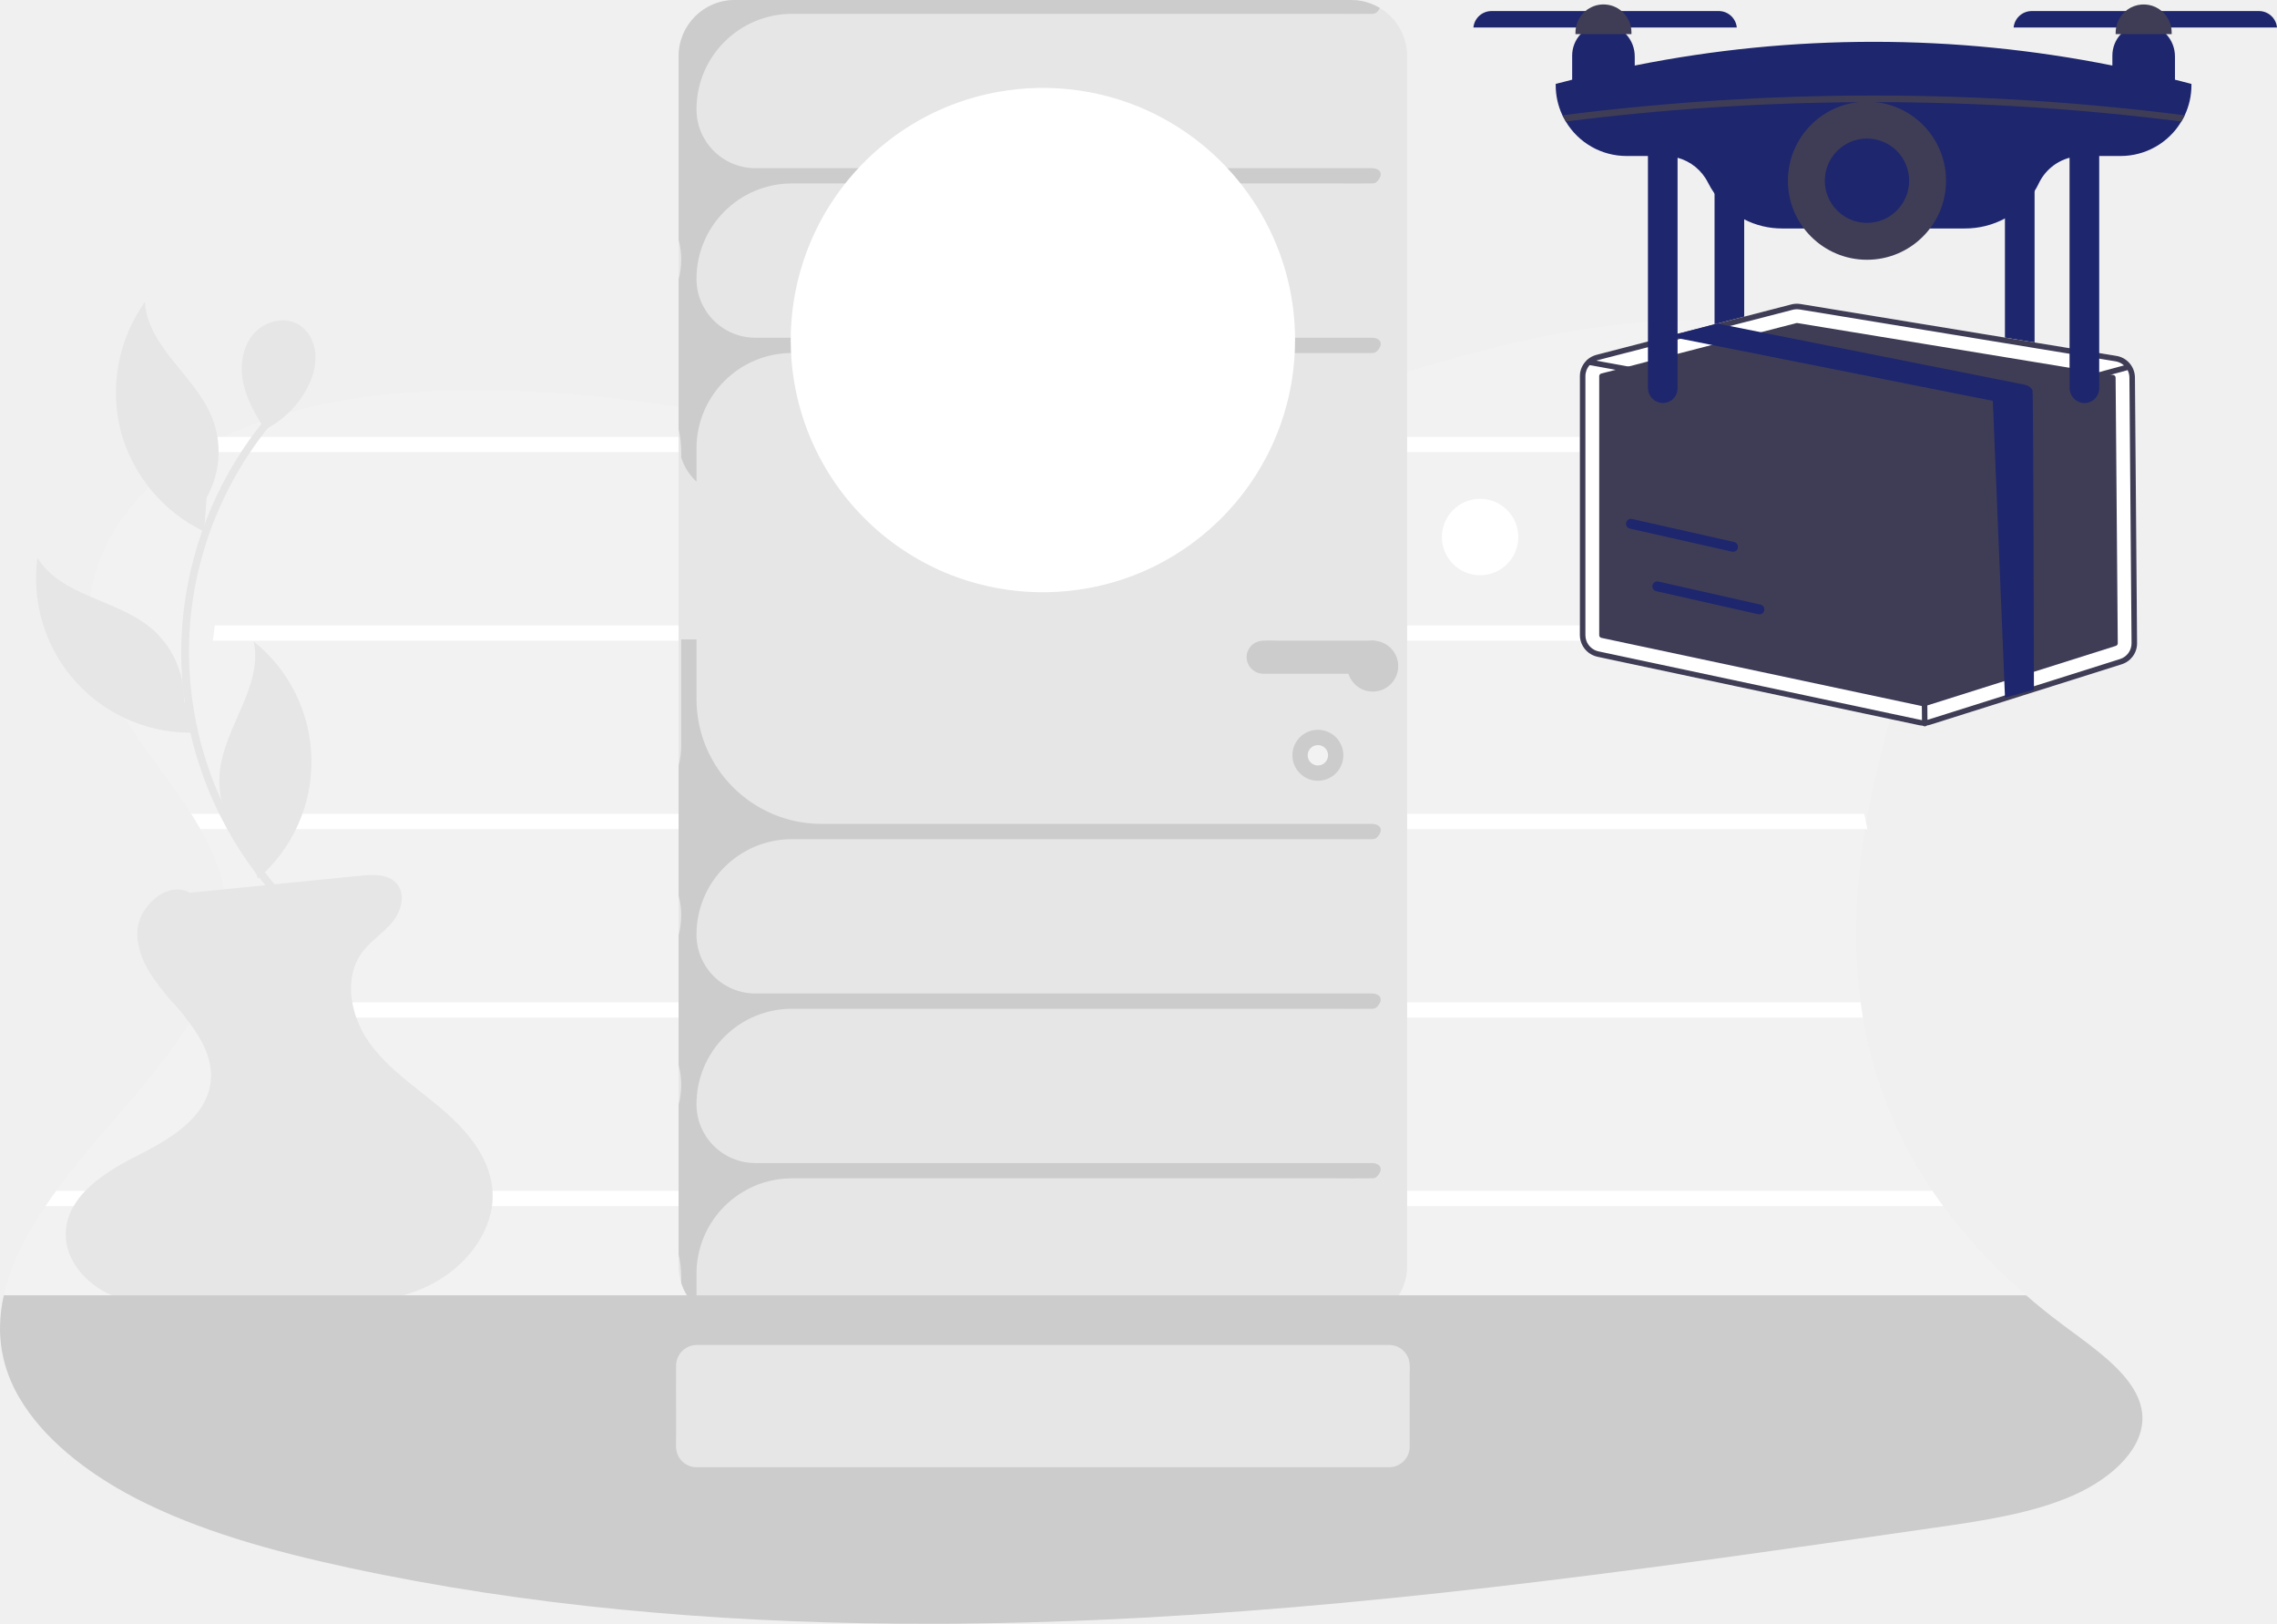
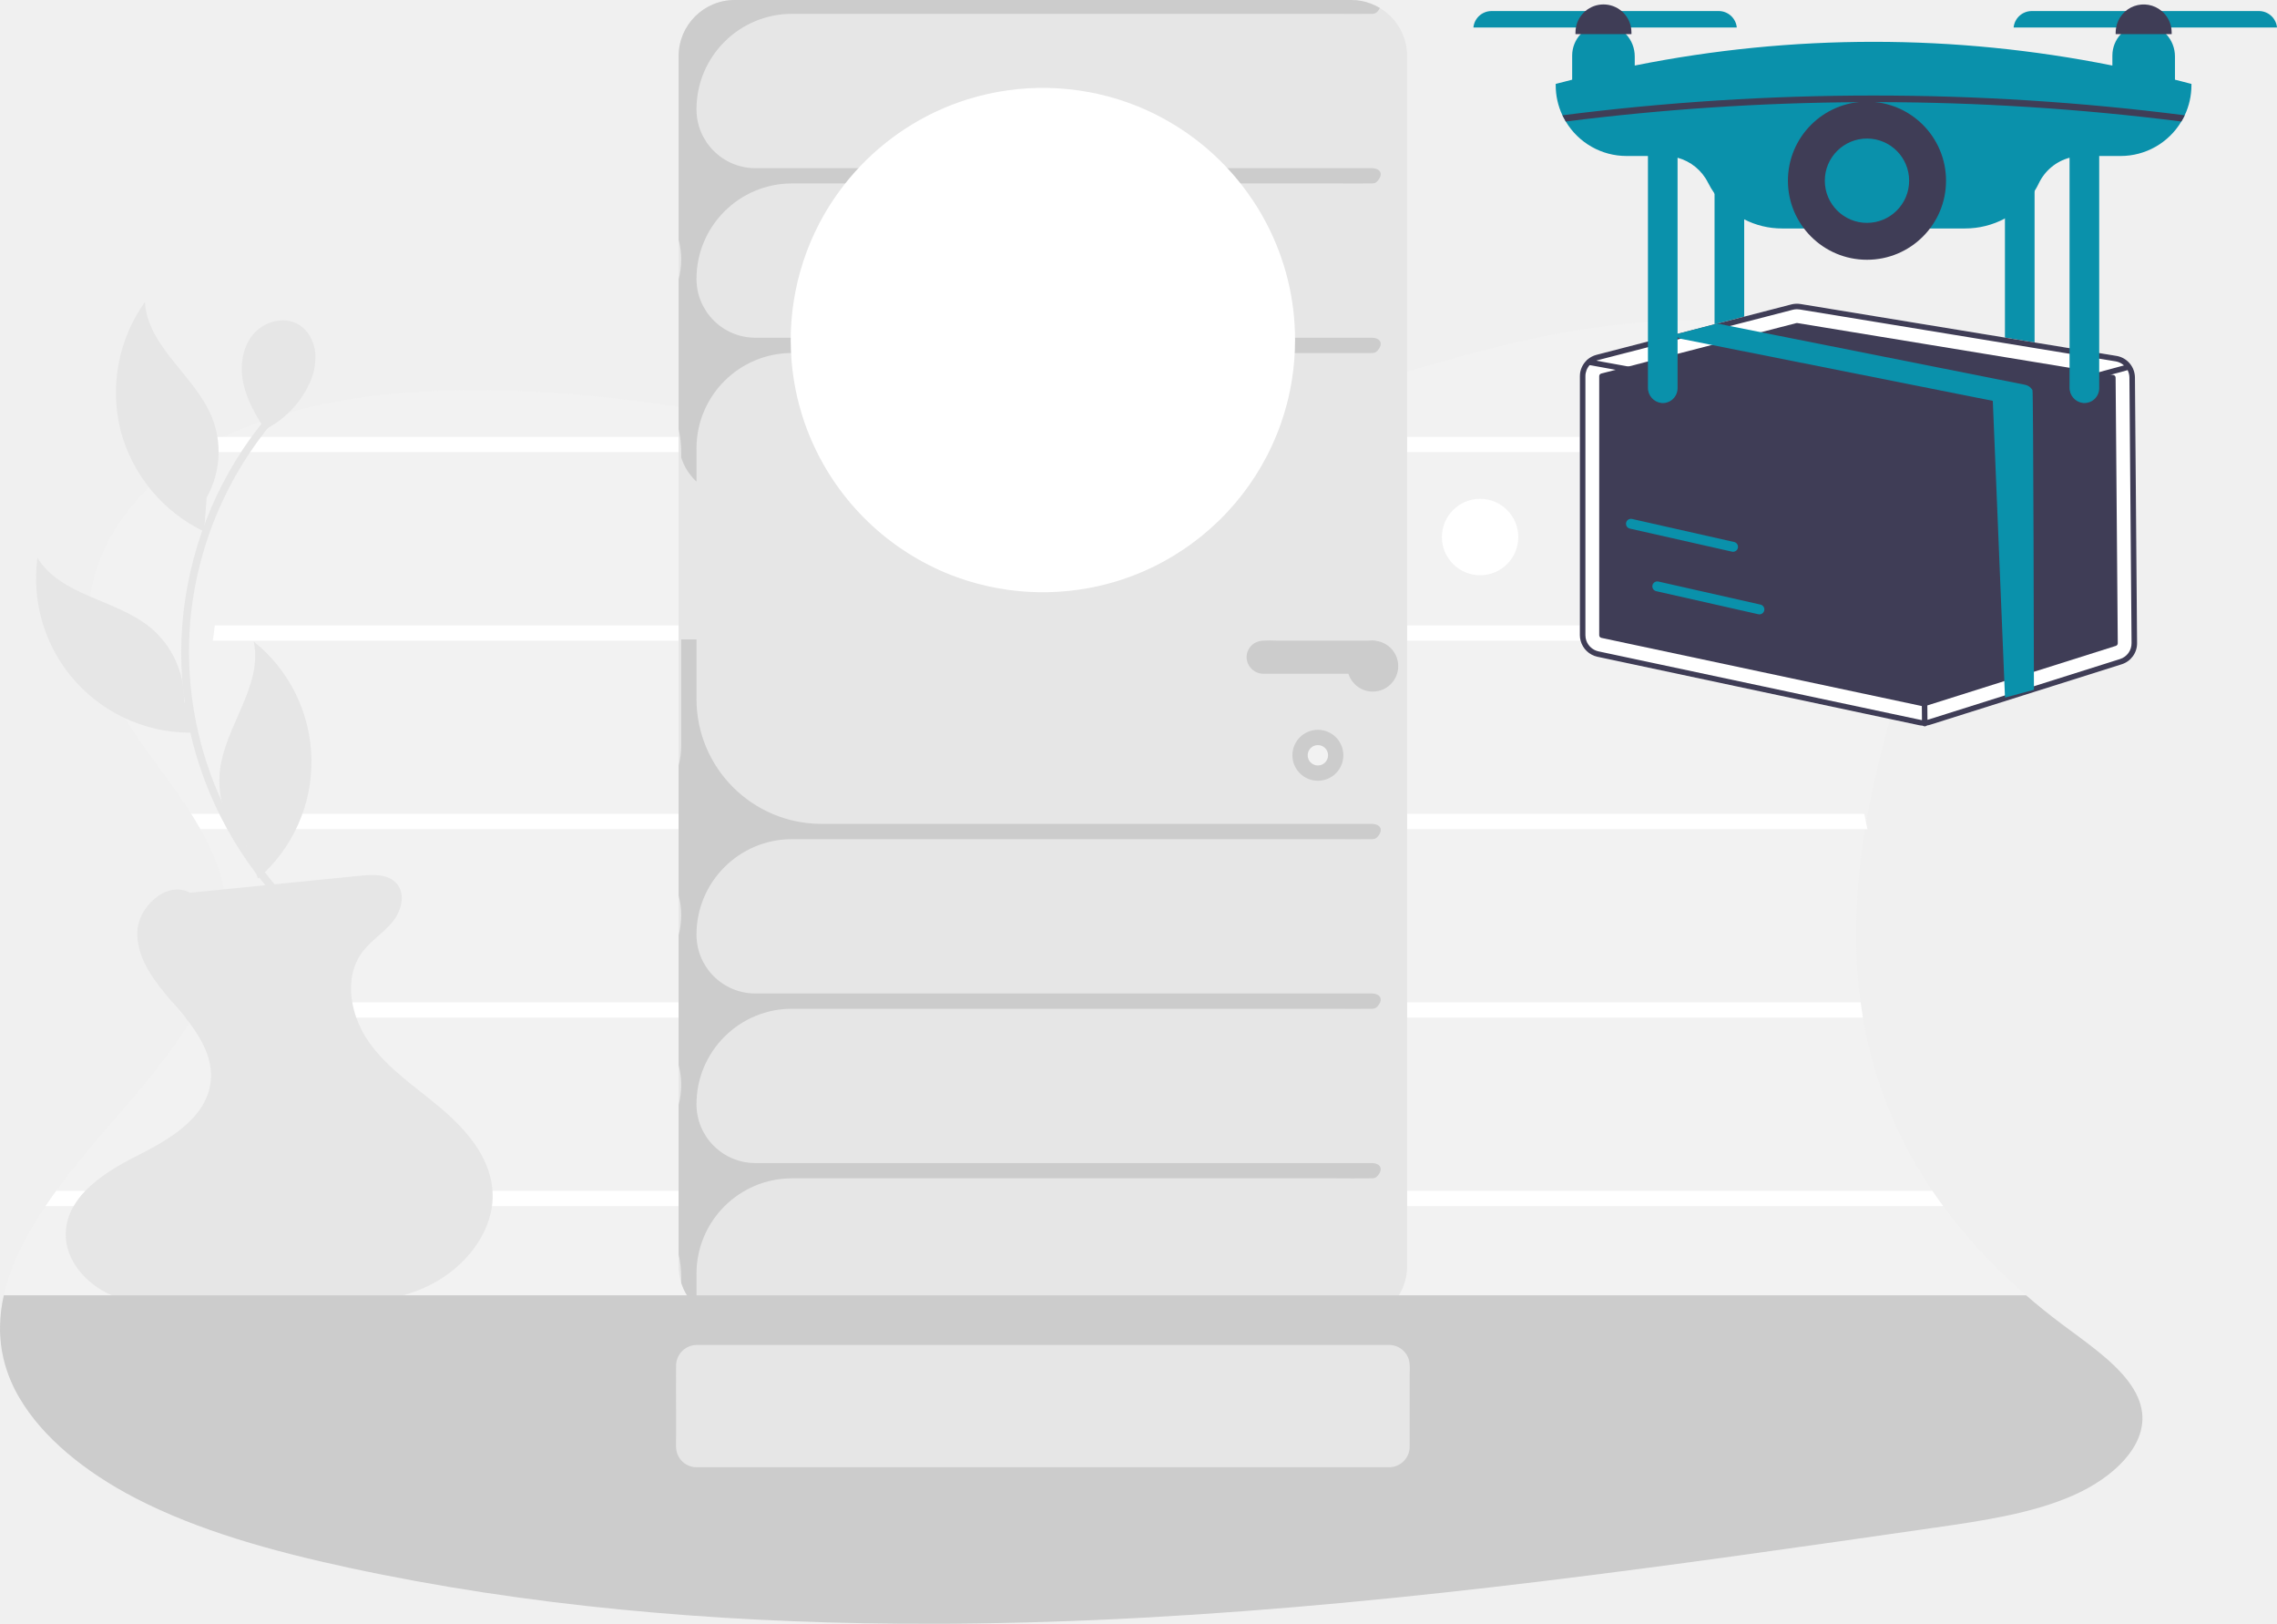
<svg xmlns="http://www.w3.org/2000/svg" data-name="Layer 1" width="893.917" height="637.46" viewBox="0 0 893.917 637.46">
  <path d="M968.63,771.32c-16.08,7.03-35.19,9.85-53.84,12.53C811.9,798.68,708.68,813.54,603.9,819.23q-37.335,2.04-74.92,2.37c-1.67.01-3.34.02-5.01.02q-8.07.03-16.15-.03c-73.25-.57-146.27-6.93-216.03-21.98-29.69-6.4-59.07-14.5-83.89-27.41-19.63-10.21-36.29-23.74-45.39-39.34a55.949,55.949,0,0,1-5.55-12.79A51.433,51.433,0,0,1,155.03,708.77c-.09-1.38-.12-2.76-.08-4.13a59.37,59.37,0,0,1,1.47-11.97c2.64-11.85,8.63-23.52,16.24-34.84.04-.05.07-.11.11-.16q1.335-1.995,2.75-3.97c.48-.68.97-1.36,1.46-2.03,6.13-8.44,13.02-16.67,19.91-24.6,5.73-6.6,11.55-13.33,17.07-20.18q1.65-2.055,3.27-4.13a204.726,204.726,0,0,0,12.06-17.05c.42-.68.84-1.36,1.25-2.04q1.8-2.985,3.41-6a85.884,85.884,0,0,0,8.32-21.72c.31-1.37.57-2.75.77-4.13a55.339,55.339,0,0,0,.06-16.9c-.08-.54-.17-1.08-.28-1.61-1.5-8.17-4.86-15.99-9.21-23.64-.88-1.56-1.81-3.11-2.77-4.66-.28-.45-.55-.89-.84-1.34q-.885-1.395-1.8-2.79c-7.72-11.71-16.98-23.16-24.45-34.97a125.051,125.051,0,0,1-6.7-11.83c-.67-1.37-1.31-2.75-1.89-4.13a69.799,69.799,0,0,1-3.27-9.29,56.775,56.775,0,0,1-1.48-22.25v-.01a62.926,62.926,0,0,1,4.02-15.26c.56-1.39,1.16-2.77,1.82-4.13a81.65,81.65,0,0,1,17.2-23.47,101.99,101.99,0,0,1,18.15-13.87c.74-.46,1.5-.9,2.26-1.34q3.225-1.86,6.59-3.52,1.155-.6,2.31-1.14a149.144,149.144,0,0,1,14.28-5.92c.54-.2,1.08-.39,1.63-.57,1.14-.4,2.29-.78,3.44-1.15,2.02-.66,4.07-1.27,6.14-1.85,42.52-12.04,93.85-10.24,140.22-4.11q6.435.855,12.88,1.79c3.36.47,6.72.97,10.09,1.48,13.26,1.99,26.53,4.11,39.82,6.08,10.44,1.55,20.89,3.01,31.35,4.25a481.326,481.326,0,0,0,56.83,3.76c9.74,0,19.49-.39,29.25-1.3q9.81-.915,19.43-2.46a462.192,462.192,0,0,0,51.66-11.61c10.62-2.94,21.13-6.09,31.59-9.23q7.965-2.4,15.98-4.77,7.8-2.31,15.65-4.51c8.87-2.48,17.81-4.81,26.85-6.89a350.271,350.271,0,0,1,44.07-7.44q3.96-.39,7.97-.66,5.79-.39,11.63-.5c4.84-.11,9.69-.07,14.52.14,1.39.05,2.77.12,4.16.2q3.36.21,6.69.51c.27.02.53.05.79.07,4.62.44,9.19,1.03,13.68,1.78a146.238,146.238,0,0,1,35.54,10.32l.03.01q4.095,1.815,7.94,3.93a78.988,78.988,0,0,1,13.26,9.12,66.073,66.073,0,0,1,9.67,10.12c.48.62.94,1.25,1.37,1.88,10.16,14.41,12.14,31.32,1.78,45.53l.41-4.04c-1.18,3.12-2.37,6.25-3.54,9.38-.52,1.37-1.04,2.75-1.55,4.13q-3.585,9.57-7.04,19.23v.04c-.72,1.99-1.42,3.94-2.11,5.94v.04c-2.52,7.17-4.94,14.34-7.22,21.56-.43,1.37-.87,2.75-1.29,4.13q-.78,2.535-1.54,5.07-.78,2.595-1.53,5.21c-.2.69-.39,1.39-.59,2.09-3.25,11.46-6.06,22.95-8.25,34.43-.27,1.38-.52,2.76-.77,4.13-.13.74-.26,1.49-.39,2.23-.14.81-.27,1.62-.4,2.43a256.251,256.251,0,0,0-3.52,42.15c0,1.38.02,2.76.05,4.13a197.179,197.179,0,0,0,1.7,21.72q.405,3,.91,6a173.393,173.393,0,0,0,4.33,19.09c.39,1.38.81,2.76,1.24,4.13a169.761,169.761,0,0,0,13.13,30.74q3.915,7.125,8.59,14.04c.46.68.92,1.36,1.39,2.03q1.38,1.995,2.84,3.97c.04.05.08.11.12.16a214.828,214.828,0,0,0,32.43,34.84q6.675,5.805,13.96,11.26c.31.23.63.47.94.71,1.84,1.36,3.72,2.74,5.59,4.13,9.83,7.3,19.57,15,23.44,24.09a21.042,21.042,0,0,1,1.63,6.05C997.36,751.99,984.71,764.28,968.63,771.32Z" transform="translate(-154.9326 -184.17)" fill="#f2f2f2" />
  <path d="M884.914,355.673c-.27,2-.52,4-.77,6h-657.09c-.85-2.01-1.74-4.01-2.64-6Z" transform="translate(-154.9326 -184.17)" fill="#fff" />
  <path d="M879.884,435.673h-641.4c.31-1.99.57-4,.77-6h640.58Q879.834,432.673,879.884,435.673Z" transform="translate(-154.9326 -184.17)" fill="#fff" />
  <path d="M888.06,509.67H233.61c-.88-1.56-1.81-3.11-2.77-4.66-.28-.45-.55-.89-.84-1.34H886.82q.345,1.785.72,3.57C887.71,508.05,887.89,508.86,888.06,509.67Z" transform="translate(-154.9326 -184.17)" fill="#fff" />
  <path d="M886.28,583.67H227.71c-1.16-1.45-2.35-2.87-3.54-4.24-.5-.58-1.01-1.17-1.52-1.76H885.37Q885.775,580.67,886.28,583.67Z" transform="translate(-154.9326 -184.17)" fill="#fff" />
  <path d="M917.8,657.67H172.77q1.335-1.995,2.75-3.97c.48-.68.97-1.36,1.46-2.03H913.57c.46.68.92,1.36,1.39,2.03Q916.34,655.695,917.8,657.67Z" transform="translate(-154.9326 -184.17)" fill="#fff" />
  <path d="M699.72,189.53a21.34,21.34,0,0,0-2.78-2.04v-.01a2.54,2.54,0,0,0-.28-.16,21.244,21.244,0,0,0-3.52-1.72,21.679,21.679,0,0,0-7.79-1.43h-242a22.026,22.026,0,0,0-22,22v475a21.781,21.781,0,0,0,1.01,6.59c.07.23.15.46.23.68.06.18.12.35.19.52a19.119,19.119,0,0,0,1.17,2.56c.21.39.43.77.66,1.15.21.35.43.68.67,1.01q.165.255.36.51a.209.209,0,0,0,.06.08c.21.29.43.58.67.86.37.45.76.89,1.16,1.3.27.29.55.56.83.82a21.934,21.934,0,0,0,14.99,5.92h242a22.011,22.011,0,0,0,22-22v-475A21.94,21.94,0,0,0,699.72,189.53Z" transform="translate(-154.9326 -184.17)" fill="#e6e6e6" />
  <path d="M693.85,435.67h-.03c-.68-.02-1.36,0-2.04,0H656.5a52.211,52.211,0,0,0-5.87,0,7.388,7.388,0,0,0-3.49,1.16,6.545,6.545,0,0,0-2.82,5.34,6.629,6.629,0,0,0,6.65,6.5c1,.02,2.01,0,3.01,0h35.57c3.78,0,8.12.48,10.11-3.65A6.573,6.573,0,0,0,693.85,435.67Z" transform="translate(-154.9326 -184.17)" fill="#ccc" />
  <circle cx="517.381" cy="296.503" r="10" fill="#ccc" />
  <circle cx="517.381" cy="296.503" r="4" fill="#f2f2f2" />
  <path d="M439.344,591.163a37.323,37.323,0,0,0-10.98,26.5,23.093,23.093,0,0,0,23.09,23.09h241.82c3.72,0,4.88,2.41,2.37,5.15-.91.99-1.89.83-2.87.85-4.45.08-8.92,0-13.38,0h-213.55a37.482,37.482,0,0,0-37.48,37.49v13.01a21.996,21.996,0,0,1-6-9.49v-2.26a38.933,38.933,0,0,0-1.01-8.83v-58.82a30.614,30.614,0,0,0,1.01-7.83,29.691,29.691,0,0,0-1.01-7.71v-51.03a30.671,30.671,0,0,0,1.01-7.83,29.691,29.691,0,0,0-1.01-7.71v-51.04a30.671,30.671,0,0,0,1.01-7.83v-41.69h6v23.36a49.062,49.062,0,0,0,49.06,49.06h215.87c3.72,0,4.89,2.41,2.37,5.15-.92.99-1.91.84-2.89.85-4.45.08-8.92,0-13.38,0h-213.55a37.488,37.488,0,0,0-37.48,37.49,23.093,23.093,0,0,0,23.09,23.09h241.82c3.72,0,4.88,2.4,2.37,5.15-.91.99-1.89.83-2.87.85-4.45.08-8.92,0-13.38,0h-213.55A37.324,37.324,0,0,0,439.344,591.163Z" transform="translate(-154.9326 -184.17)" fill="#ccc" />
  <path d="M695.644,321.903c-.91.99-1.89.83-2.87.85-4.45.08-8.92,0-13.38,0h-213.55a37.482,37.482,0,0,0-37.48,37.49v13.01a21.996,21.996,0,0,1-6-9.49v-2.26a38.933,38.933,0,0,0-1.01-8.83v-58.82a30.614,30.614,0,0,0,1.01-7.83,29.691,29.691,0,0,0-1.01-7.71v-72.14a22.026,22.026,0,0,1,22-22h242a21.679,21.679,0,0,1,7.79,1.43,21.239,21.239,0,0,1,3.52,1.72,5.661,5.661,0,0,1-1,1.43c-.92.99-1.91.84-2.89.85-4.45.08-8.92,0-13.38,0h-213.55a37.488,37.488,0,0,0-37.48,37.49,23.093,23.093,0,0,0,23.09,23.09h241.82c3.72,0,4.88,2.4,2.37,5.15-.91.99-1.89.83-2.87.85-4.45.08-8.92,0-13.38,0h-213.55a37.488,37.488,0,0,0-37.48,37.48,23.093,23.093,0,0,0,23.09,23.09h241.82C696.994,316.753,698.154,319.163,695.644,321.903Z" transform="translate(-154.9326 -184.17)" fill="#ccc" />
  <circle cx="581.067" cy="210.83" r="15" fill="#fff" />
  <path d="M348.07,657.67c-1.87,13.8-13.06,25.94-26.12,31.83a65.023,65.023,0,0,1-8.65,3.17c-12.97,3.79-26.99,3.95-40.63,4.03q-20.67.135-41.34.26c-10.87.07-22.09.07-32.13-4.1-.15-.06-.3-.12-.44-.19-9.85-4.26-18.26-13.61-18.02-24.32a21.999,21.999,0,0,1,3.1-10.68,31.394,31.394,0,0,1,4.58-6c5.47-5.67,13.05-10.11,20.15-13.68,12.92-6.49,27.7-15.11,29.1-29.5.81-8.3-3.23-15.95-8.38-22.78-.51-.69-1.04-1.37-1.58-2.04-1.16-1.45-2.35-2.87-3.54-4.24-.5-.58-1.01-1.17-1.52-1.76-6.75-7.82-13.58-16.41-13.84-26.63-.27-10.69,11.67-21.45,20.71-16.4q6.645-.66,13.3-1.33,8.16-.81,16.3-1.63c1.21-.11,2.41-.23,3.61-.36q16.935-1.68,33.85-3.38c5.02-.5,10.91-.68,14.17,3.17,3.55,4.21,1.71,10.85-1.8,15.09-3.51,4.24-8.38,7.23-11.69,11.62-4.26,5.66-5.26,12.82-4.03,19.85a36.086,36.086,0,0,0,1.58,6,40.189,40.189,0,0,0,5.08,9.78c7.4,10.38,18.36,17.53,28.1,25.75,9.74,8.23,18.86,18.68,20.2,31.35.04.37.07.75.09,1.12A29.276,29.276,0,0,1,348.07,657.67Z" transform="translate(-154.9326 -184.17)" fill="#e6e6e6" />
  <path d="M268.887,542.371A143.157,143.157,0,0,1,244.041,509.484a146.015,146.015,0,0,1-14.551-38.37,140.26,140.26,0,0,1-3.009-41.511,145.35,145.35,0,0,1,30.109-77.831q1.596-2.048,3.269-4.033c1.243-1.48,3.356.652,2.121,2.121a142.003,142.003,0,0,0-32.048,74.99,141.213,141.213,0,0,0,41.076,115.399c1.377,1.358-.745,3.479-2.121,2.121Z" transform="translate(-154.9326 -184.17)" fill="#e6e6e6" />
  <path d="M255.381,354.319a36.356,36.356,0,0,0,3.563-1.554c.059.09.116.182.174.272Z" transform="translate(-154.9326 -184.17)" fill="#e6e6e6" />
  <path d="M254.059,315.732c4.194-5.255,12.211-7.611,18.011-4.211,3.889,2.28,6.217,6.711,6.658,11.198a24.518,24.518,0,0,1-2.812,13.05,37.9,37.9,0,0,1-16.972,16.995c-3.601-5.554-6.979-11.395-8.417-17.853C249.067,328.349,249.866,320.986,254.059,315.732Z" transform="translate(-154.9326 -184.17)" fill="#e6e6e6" />
  <path d="M202.29,353.231a61.394,61.394,0,0,1,9.53-50.514c1.06,17.593,19.495,28.797,26.245,45.078A36.638,36.638,0,0,1,236.07,379.489l-1.014,13.351A61.394,61.394,0,0,1,202.29,353.231Z" transform="translate(-154.9326 -184.17)" fill="#e6e6e6" />
  <path d="M169.635,403.157c9.22,15.022,30.759,16.224,44.38,27.409a36.638,36.638,0,0,1,13.164,28.9l5.392,12.255a60.497,60.497,0,0,1-62.937-68.564Z" transform="translate(-154.9326 -184.17)" fill="#e6e6e6" />
  <path d="M254.542,436.009a60.497,60.497,0,0,1,1.66,93.055L251.662,516.469a36.638,36.638,0,0,1-10.382-30.012C243.44,468.965,258.216,453.248,254.542,436.009Z" transform="translate(-154.9326 -184.17)" fill="#e6e6e6" />
  <path d="M663.354,317.673a99.275,99.275,0,0,1-1.29,16q-.54,3.345-1.31,6.61c-.19.8-.38,1.6-.59,2.39-.66,2.55-1.43,5.07-2.29,7.53a99.045,99.045,0,0,1-46.72,54.71c-1.41.77-2.85,1.5-4.3,2.19q-2.76,1.32-5.61,2.46-1.68.675-3.39,1.29a99.442,99.442,0,0,1-63,1.35c-1.01-.31-2-.64-2.99-.99q-3.06-1.05-6.01-2.3c-1.32-.56-2.62-1.14-3.9-1.76a99.269,99.269,0,0,1-51.13-56.95c-.85-2.47-1.62-4.98-2.28-7.53-.21-.79-.4-1.59-.59-2.39q-.765-3.27-1.31-6.61a99.325,99.325,0,0,1,9.85-61.66c.06-.11.12-.23.18-.34a97.917,97.917,0,0,1,5.36-9l.39-.57a99.271,99.271,0,0,1,39.53-33.92c1.29-.61,2.59-1.2,3.9-1.75,1.91-.8,3.84-1.55,5.81-2.23,1.05-.37,2.12-.72,3.19-1.06a99.442,99.442,0,0,1,63,1.35c1.21.43,2.41.89,3.6,1.37q2.745,1.11,5.4,2.38,2.175,1.035,4.3,2.18a99.023,99.023,0,0,1,35.13,31.68l.39.57a97.917,97.917,0,0,1,5.36,9c.06.11.12.23.18.34A98.494,98.494,0,0,1,663.354,317.673Z" transform="translate(-154.9326 -184.17)" fill="#fff" />
  <path d="M968.63,771.32c-16.08,7.03-35.19,9.85-53.84,12.53C811.9,798.68,708.68,813.54,603.9,819.23q-37.335,2.04-74.92,2.37c-1.67.01-3.34.02-5.01.02q-8.07.03-16.15-.03c-73.25-.57-146.27-6.93-216.03-21.98-29.69-6.4-59.07-14.5-83.89-27.41-19.63-10.21-36.29-23.74-45.39-39.34a55.949,55.949,0,0,1-5.55-12.79A51.433,51.433,0,0,1,155.03,708.77c-.09-1.38-.12-2.76-.08-4.13a59.37,59.37,0,0,1,1.47-11.97H950.35q6.675,5.805,13.96,11.26c.31.23.63.47.94.71,1.84,1.36,3.72,2.74,5.59,4.13,9.83,7.3,19.57,15,23.44,24.09a21.042,21.042,0,0,1,1.63,6.05C997.36,751.99,984.71,764.28,968.63,771.32Z" transform="translate(-154.9326 -184.17)" fill="#ccc" />
  <path d="M708.35,724.61c0-1.62.09-3.26-.01-4.88a8.071,8.071,0,0,0-7.96-7.56c-1.02-.02-2.04,0-3.06,0H428.89a8.175,8.175,0,0,0-8.54,8.21c-.05,5.83,0,11.66,0,17.49v10.16c0,1.64-.11,3.34.05,4.98a8.044,8.044,0,0,0,7.94,7.16c.32.01.65,0,.97,0h271.1a8.076,8.076,0,0,0,7.94-8.15c.02-2.08,0-4.17,0-6.26Z" transform="translate(-154.9326 -184.17)" fill="#e6e6e6" />
  <circle cx="538.921" cy="261.503" r="10" fill="#ccc" />
-   <path d="M942.04,240.308v90.276a5.985,5.985,0,0,0,5.25,6.013c.194.013.388.026.582.026a5.779,5.779,0,0,0,3.905-1.513,5.865,5.865,0,0,0,1.901-4.306v-91.168Z" transform="translate(-154.9326 -184.17)" fill="#1e266d" />
-   <path d="M828.04,240.308v90.276a5.985,5.985,0,0,0,5.25,6.013c.194.013.388.026.582.026a5.779,5.779,0,0,0,3.905-1.513,5.865,5.865,0,0,0,1.901-4.306v-91.168Z" transform="translate(-154.9326 -184.17)" fill="#1e266d" />
+   <path d="M942.04,240.308v90.276a5.985,5.985,0,0,0,5.25,6.013c.194.013.388.026.582.026a5.779,5.779,0,0,0,3.905-1.513,5.865,5.865,0,0,0,1.901-4.306v-91.168Z" transform="translate(-154.9326 -184.17)" fill="#0a91ab" />
+   <path d="M828.04,240.308v90.276a5.985,5.985,0,0,0,5.25,6.013c.194.013.388.026.582.026a5.779,5.779,0,0,0,3.905-1.513,5.865,5.865,0,0,0,1.901-4.306v-91.168Z" transform="translate(-154.9326 -184.17)" fill="#0a91ab" />
  <path d="M993.08,332.37a8.65,8.65,0,0,0-7.27-8.49l-6.76-1.11-11.64-1.91-13.73-2.25-11.64-1.92-80.27-13.18a8.765,8.765,0,0,0-3.57.16l-18.52,4.8-7.48,1.93-3.05.79h-.01l-.01.01-1.09.28-11.03,2.85-3.49.9-1.07.27-10.56,2.73-20.23,5.24a8.599,8.599,0,0,0-3.63,1.96v.02a8.567,8.567,0,0,0-2.86,6.41V433.53a8.057,8.057,0,0,0,.28,2.14,8.73,8.73,0,0,0,6.59,6.33l114.91,24.45,11.43,2.43a7.284,7.284,0,0,0,1.47.17,1.939,1.939,0,0,0,.34.02,8.892,8.892,0,0,0,1.15-.08l.01-.01a7.379,7.379,0,0,0,1.45-.32l40.88-12.91,34.18-10.79a8.623,8.623,0,0,0,6.06-8.33Z" transform="translate(-154.9326 -184.17)" fill="#fff" />
  <path d="M985.49,332.42a1.063,1.063,0,0,0-.91-1.05l-.85-.14-4.68-.77-.46-.08h-.01l-.02-.01-11.15-1.82-13.73-2.26-11.64-1.91-81.5-13.39c-.06,0-.11-.01-.18-.01a.747.747,0,0,0-.26.04l-6.74,1.74-7.11,1.84-6.57,1.7-11.64,3.01-1.07.28h-.01l-13.44,3.48-11.63,3-7.67,1.99-4.99,1.29-.02.01-5.65,1.45a1.064,1.064,0,0,0-.8,1.05V433.53a1.078,1.078,0,0,0,.85,1.05l5.12,1.09,110.34,23.48,10.34,2.2h.01l.54.11a1.025,1.025,0,0,0,.55-.02l1.07-.34,30.21-9.54h.01l11.61-3.66,32.17-10.17a1.074,1.074,0,0,0,.76-1.03Z" transform="translate(-154.9326 -184.17)" fill="#3f3d56" />
  <path d="M993.08,332.37a8.65,8.65,0,0,0-7.27-8.49l-6.76-1.11-11.64-1.91-13.73-2.25-11.64-1.92-80.27-13.18a8.765,8.765,0,0,0-3.57.16l-18.52,4.8-7.48,1.93-3.05.79h-.01l-.01.01-1.09.28-11.03,2.85-3.49.9-1.07.27-10.56,2.73-20.23,5.24a8.599,8.599,0,0,0-3.63,1.96v.02a8.567,8.567,0,0,0-2.86,6.41V433.53a8.057,8.057,0,0,0,.28,2.14,8.73,8.73,0,0,0,6.59,6.33l114.91,24.45,11.43,2.43a7.284,7.284,0,0,0,1.47.17,1.939,1.939,0,0,0,.34.02,8.892,8.892,0,0,0,1.15-.08l.01-.01a7.379,7.379,0,0,0,1.45-.32l40.88-12.91,34.18-10.79a8.623,8.623,0,0,0,6.06-8.33ZM987.21,442.9,953.42,453.57,942.03,457.17l-29.89,9.44c-.17.05-.34.09-.5.13a7.195,7.195,0,0,1-2.17.13h-.01c-.2-.03-.41-.07-.62-.11l-11.3-2.4L782.48,439.88a6.543,6.543,0,0,1-4.78-4.21,6.673,6.673,0,0,1-.36-2.14V331.86a6.502,6.502,0,0,1,1.67-4.36h.01v-.01a6.465,6.465,0,0,1,2.58-1.73,4.219,4.219,0,0,1,.6-.2l19.69-5.08,11.63-3.01,1.22-.33h.03l13.27-3.42,5.99-1.55,4.86-1.26.79-.2,19.05-4.93a6.571,6.571,0,0,1,1.63-.21,7.566,7.566,0,0,1,1.06.08l80.62,13.24,11.64,1.91,13.73,2.25,11.64,1.92,6.41,1.05a6.4,6.4,0,0,1,3.31,1.6h.02a6.553,6.553,0,0,1,2.12,4.76l.84,104.27A6.466,6.466,0,0,1,987.21,442.9Z" transform="translate(-154.9326 -184.17)" fill="#3f3d56" />
  <path d="M990.187,329.438a.941.941,0,0,1-.274.123l-36.487,9.864L942.067,342.493l-32.306,8.73a1.254,1.254,0,0,1-.282.036,1.769,1.769,0,0,1-.195-.014L779.021,327.495l-.433-.079a1.086,1.086,0,0,1,.39-2.137l2.621.477,127.838,23.309,27.844-7.524,15.575-4.21,35.924-9.712.57-.152a1.088,1.088,0,0,1,1.264.592.845.845,0,0,1,.065.173A1.086,1.086,0,0,1,990.187,329.438Z" transform="translate(-154.9326 -184.17)" fill="#3f3d56" />
  <path d="M910.563,469.32a1.083,1.083,0,0,1-1.083-1.073l-1.083-118.061a1.083,1.083,0,0,1,1.073-1.093h.01a1.083,1.083,0,0,1,1.083,1.073l1.083,118.061a1.083,1.083,0,0,1-1.073,1.093Z" transform="translate(-154.9326 -184.17)" fill="#3f3d56" />
-   <path d="M953.425,454.957l-11.358,3.069-4.787-116.486L815.125,317.235a2.808,2.808,0,0,1-.354-.087,4.306,4.306,0,0,1-2.325-1.639l16.68-4.318,4.903.975,115.909,23.056a4.309,4.309,0,0,1,2.917,2.108C953.216,337.958,953.418,454.207,953.425,454.957Z" transform="translate(-154.9326 -184.17)" fill="#1e266d" />
-   <path d="M1014.78,216.99c-1.99-.53-4-1.04-5.99-1.54v-9.08a12.784,12.784,0,0,0-3.45-8.8,12.032,12.032,0,0,0-3.42-2.59,8.05,8.05,0,0,0-.89-.41,11.493,11.493,0,0,0-3.71-.86,12.149,12.149,0,0,0-4.05.4,12.694,12.694,0,0,0-2.29.87,12.541,12.541,0,0,0-2.88,2.03c-.19.18-.37.36-.56.56a12.297,12.297,0,0,0-3.32,8.4v3.93a476.478,476.478,0,0,0-187.51,0v-3.53a12.784,12.784,0,0,0-3.45-8.8,11.988,11.988,0,0,0-3.41-2.59,9.171,9.171,0,0,0-.9-.41,11.493,11.493,0,0,0-3.71-.86,12.175,12.175,0,0,0-4.05.4,12.599,12.599,0,0,0-2.28.87,12.384,12.384,0,0,0-2.89,2.03c-.19.18-.37.36-.55.56a12.307,12.307,0,0,0-3.33,8.4v9.48c-1.99.5-3.99,1.01-5.98,1.54l-.48.13v.49a27.721,27.721,0,0,0,2.63,11.82l1.32,2.44a27.786,27.786,0,0,0,23.85,13.54h8.41v90.95a5.977,5.977,0,0,0,5.25,6.01,5.786,5.786,0,0,0,4.48-1.48,5.846,5.846,0,0,0,1.9-4.31V246.09A18.916,18.916,0,0,1,825.47,255.87a34.168,34.168,0,0,0,2.57,4.3,32.374,32.374,0,0,0,26.53,13.69h71.8a33.124,33.124,0,0,0,15.67-3.92,30.854,30.854,0,0,0,11.64-10.78,29.27,29.27,0,0,0,1.63-2.96,18.759,18.759,0,0,1,12.1-10.11v90.27a5.977,5.977,0,0,0,5.25,6.01,5.631,5.631,0,0,0,.58.03,5.806,5.806,0,0,0,3.91-1.51,5.884,5.884,0,0,0,1.9-4.31V245.41h8.4a27.773,27.773,0,0,0,23.85-13.54,27.271,27.271,0,0,0,1.32-2.44,27.728,27.728,0,0,0,2.64-11.82v-.49Z" transform="translate(-154.9326 -184.17)" fill="#1e266d" />
+   <path d="M953.425,454.957l-11.358,3.069-4.787-116.486L815.125,317.235a2.808,2.808,0,0,1-.354-.087,4.306,4.306,0,0,1-2.325-1.639l16.68-4.318,4.903.975,115.909,23.056a4.309,4.309,0,0,1,2.917,2.108C953.216,337.958,953.418,454.207,953.425,454.957Z" transform="translate(-154.9326 -184.17)" fill="#0a91ab" />
+   <path d="M1014.78,216.99c-1.99-.53-4-1.04-5.99-1.54v-9.08a12.784,12.784,0,0,0-3.45-8.8,12.032,12.032,0,0,0-3.42-2.59,8.05,8.05,0,0,0-.89-.41,11.493,11.493,0,0,0-3.71-.86,12.149,12.149,0,0,0-4.05.4,12.694,12.694,0,0,0-2.29.87,12.541,12.541,0,0,0-2.88,2.03c-.19.18-.37.36-.56.56a12.297,12.297,0,0,0-3.32,8.4v3.93a476.478,476.478,0,0,0-187.51,0v-3.53a12.784,12.784,0,0,0-3.45-8.8,11.988,11.988,0,0,0-3.41-2.59,9.171,9.171,0,0,0-.9-.41,11.493,11.493,0,0,0-3.71-.86,12.175,12.175,0,0,0-4.05.4,12.599,12.599,0,0,0-2.28.87,12.384,12.384,0,0,0-2.89,2.03c-.19.18-.37.36-.55.56a12.307,12.307,0,0,0-3.33,8.4v9.48c-1.99.5-3.99,1.01-5.98,1.54l-.48.13v.49a27.721,27.721,0,0,0,2.63,11.82l1.32,2.44a27.786,27.786,0,0,0,23.85,13.54h8.41v90.95a5.977,5.977,0,0,0,5.25,6.01,5.786,5.786,0,0,0,4.48-1.48,5.846,5.846,0,0,0,1.9-4.31V246.09A18.916,18.916,0,0,1,825.47,255.87a34.168,34.168,0,0,0,2.57,4.3,32.374,32.374,0,0,0,26.53,13.69h71.8a33.124,33.124,0,0,0,15.67-3.92,30.854,30.854,0,0,0,11.64-10.78,29.27,29.27,0,0,0,1.63-2.96,18.759,18.759,0,0,1,12.1-10.11v90.27a5.977,5.977,0,0,0,5.25,6.01,5.631,5.631,0,0,0,.58.03,5.806,5.806,0,0,0,3.91-1.51,5.884,5.884,0,0,0,1.9-4.31V245.41h8.4a27.773,27.773,0,0,0,23.85-13.54,27.271,27.271,0,0,0,1.32-2.44,27.728,27.728,0,0,0,2.64-11.82v-.49Z" transform="translate(-154.9326 -184.17)" fill="#0a91ab" />
  <circle cx="732.948" cy="70.942" r="31.036" fill="#3f3d56" />
-   <circle cx="732.948" cy="70.942" r="16.552" fill="#1e266d" />
-   <path d="M1041.77,188.51h-40.74v6.47H1048.85A7.127,7.127,0,0,0,1041.77,188.51Z" transform="translate(-154.9326 -184.17)" fill="#1e266d" />
-   <path d="M952.54,188.51a7.144,7.144,0,0,0-7.09,6.47h47.82v-6.47Z" transform="translate(-154.9326 -184.17)" fill="#1e266d" />
+   <circle cx="732.948" cy="70.942" r="16.552" fill="#0a91ab" />
+   <path d="M1041.77,188.51h-40.74v6.47H1048.85A7.127,7.127,0,0,0,1041.77,188.51Z" transform="translate(-154.9326 -184.17)" fill="#0a91ab" />
+   <path d="M952.54,188.51a7.144,7.144,0,0,0-7.09,6.47h47.82v-6.47Z" transform="translate(-154.9326 -184.17)" fill="#0a91ab" />
  <path d="M1007.33,194.98a11.11,11.11,0,0,0-3.74-6.47,10.972,10.972,0,0,0-17.89,6.47,10.293,10.293,0,0,0-.19,1.94v.65h21.99v-.65A12.387,12.387,0,0,0,1007.33,194.98Z" transform="translate(-154.9326 -184.17)" fill="#3f3d56" />
-   <path d="M829.69,188.51H788.95v6.47h47.82A7.127,7.127,0,0,0,829.69,188.51Z" transform="translate(-154.9326 -184.17)" fill="#1e266d" />
-   <path d="M740.46,188.51a7.144,7.144,0,0,0-7.09,6.47h47.82v-6.47Z" transform="translate(-154.9326 -184.17)" fill="#1e266d" />
+   <path d="M829.69,188.51H788.95v6.47h47.82A7.127,7.127,0,0,0,829.69,188.51Z" transform="translate(-154.9326 -184.17)" fill="#0a91ab" />
+   <path d="M740.46,188.51a7.144,7.144,0,0,0-7.09,6.47h47.82v-6.47Z" transform="translate(-154.9326 -184.17)" fill="#0a91ab" />
  <path d="M795.25,194.98a10.983,10.983,0,0,0-21.63,0,10.294,10.294,0,0,0-.18,1.94v.65h21.98v-.65A12.386,12.386,0,0,0,795.25,194.98Z" transform="translate(-154.9326 -184.17)" fill="#3f3d56" />
  <path d="M768.315,229.43a965.421,965.421,0,0,1,244.304,0,27.709,27.709,0,0,1-1.319,2.444,960.591,960.591,0,0,0-120.031-7.617H891.243c-2.289,0-4.591,0-6.88.026h-.039A958.682,958.682,0,0,0,769.634,231.874Z" transform="translate(-154.9326 -184.17)" fill="#3f3d56" />
-   <path d="M845.651,425.353a1.956,1.956,0,0,1-.428-.048l-40.088-9.052a1.94,1.94,0,0,1,.854-3.785l40.088,9.052a1.94,1.94,0,0,1-.426,3.833Z" transform="translate(-154.9326 -184.17)" fill="#1e266d" />
-   <path d="M835.305,400.783a1.956,1.956,0,0,1-.428-.048l-40.088-9.052a1.94,1.94,0,0,1,.854-3.785l40.088,9.052a1.94,1.94,0,0,1-.426,3.833Z" transform="translate(-154.9326 -184.17)" fill="#1e266d" />
+   <path d="M845.651,425.353a1.956,1.956,0,0,1-.428-.048l-40.088-9.052a1.94,1.94,0,0,1,.854-3.785l40.088,9.052a1.94,1.94,0,0,1-.426,3.833Z" transform="translate(-154.9326 -184.17)" fill="#0a91ab" />
+   <path d="M835.305,400.783a1.956,1.956,0,0,1-.428-.048l-40.088-9.052a1.94,1.94,0,0,1,.854-3.785l40.088,9.052a1.94,1.94,0,0,1-.426,3.833Z" transform="translate(-154.9326 -184.17)" fill="#0a91ab" />
</svg>
